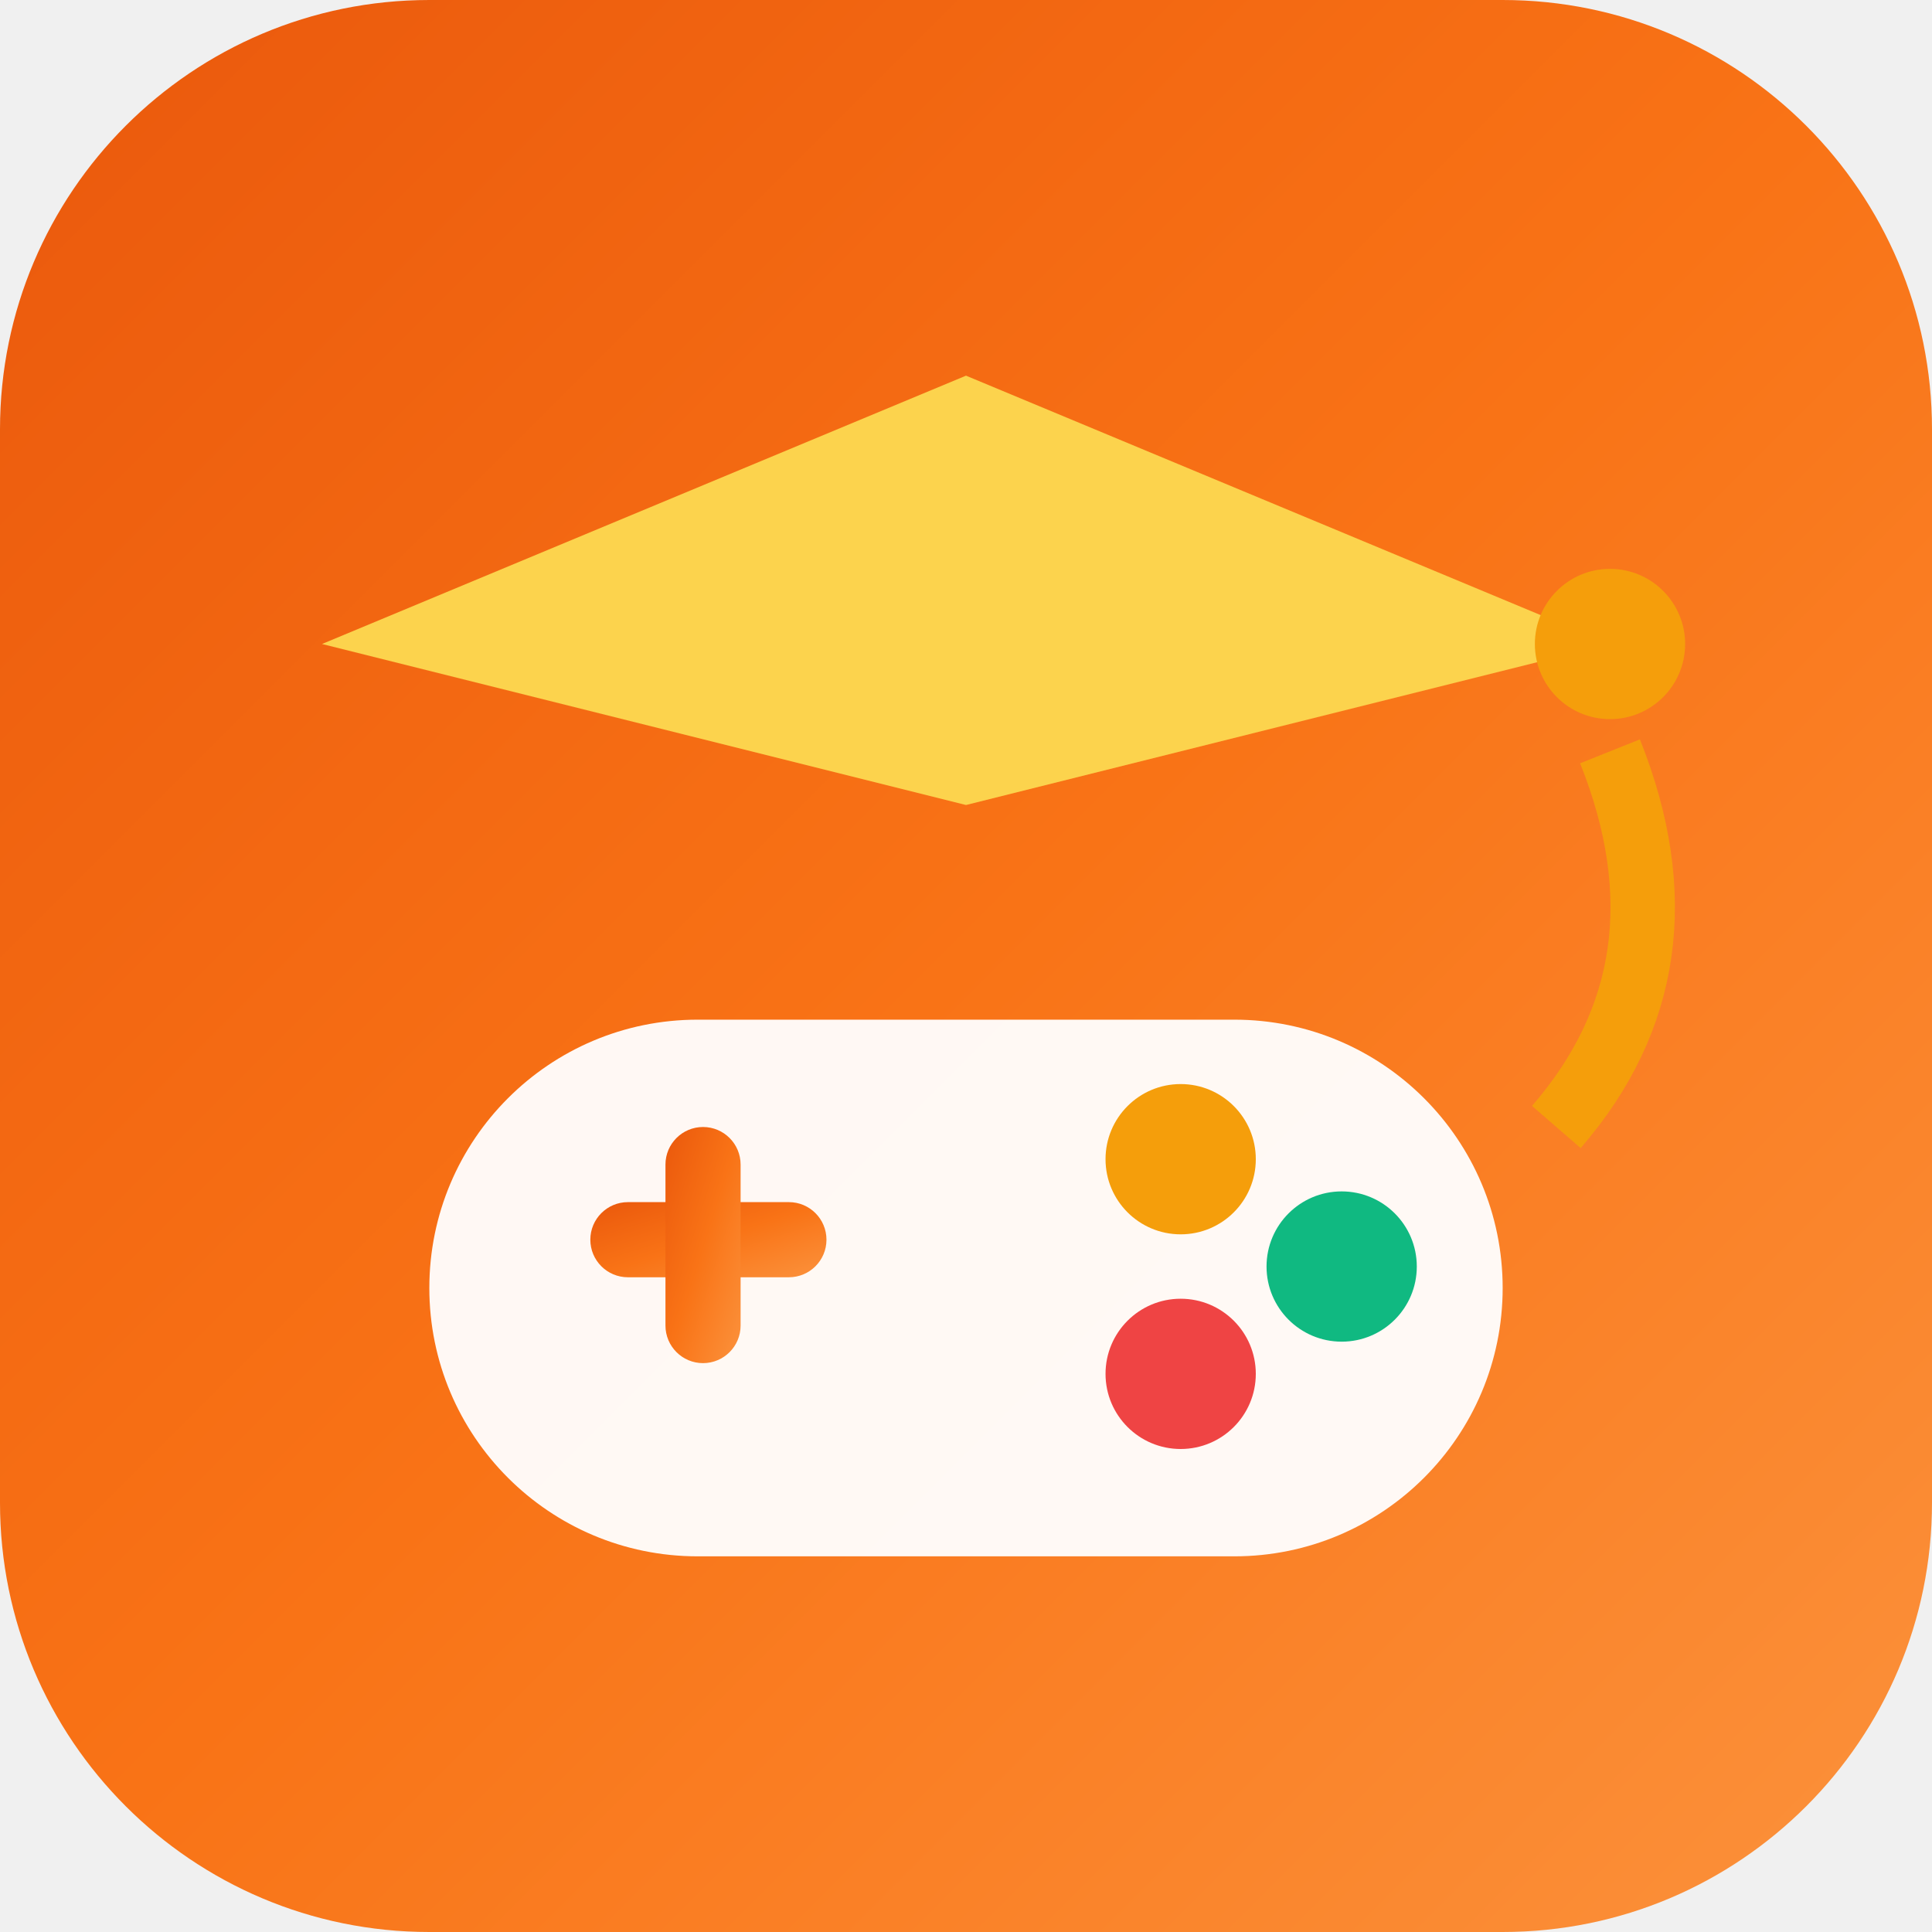
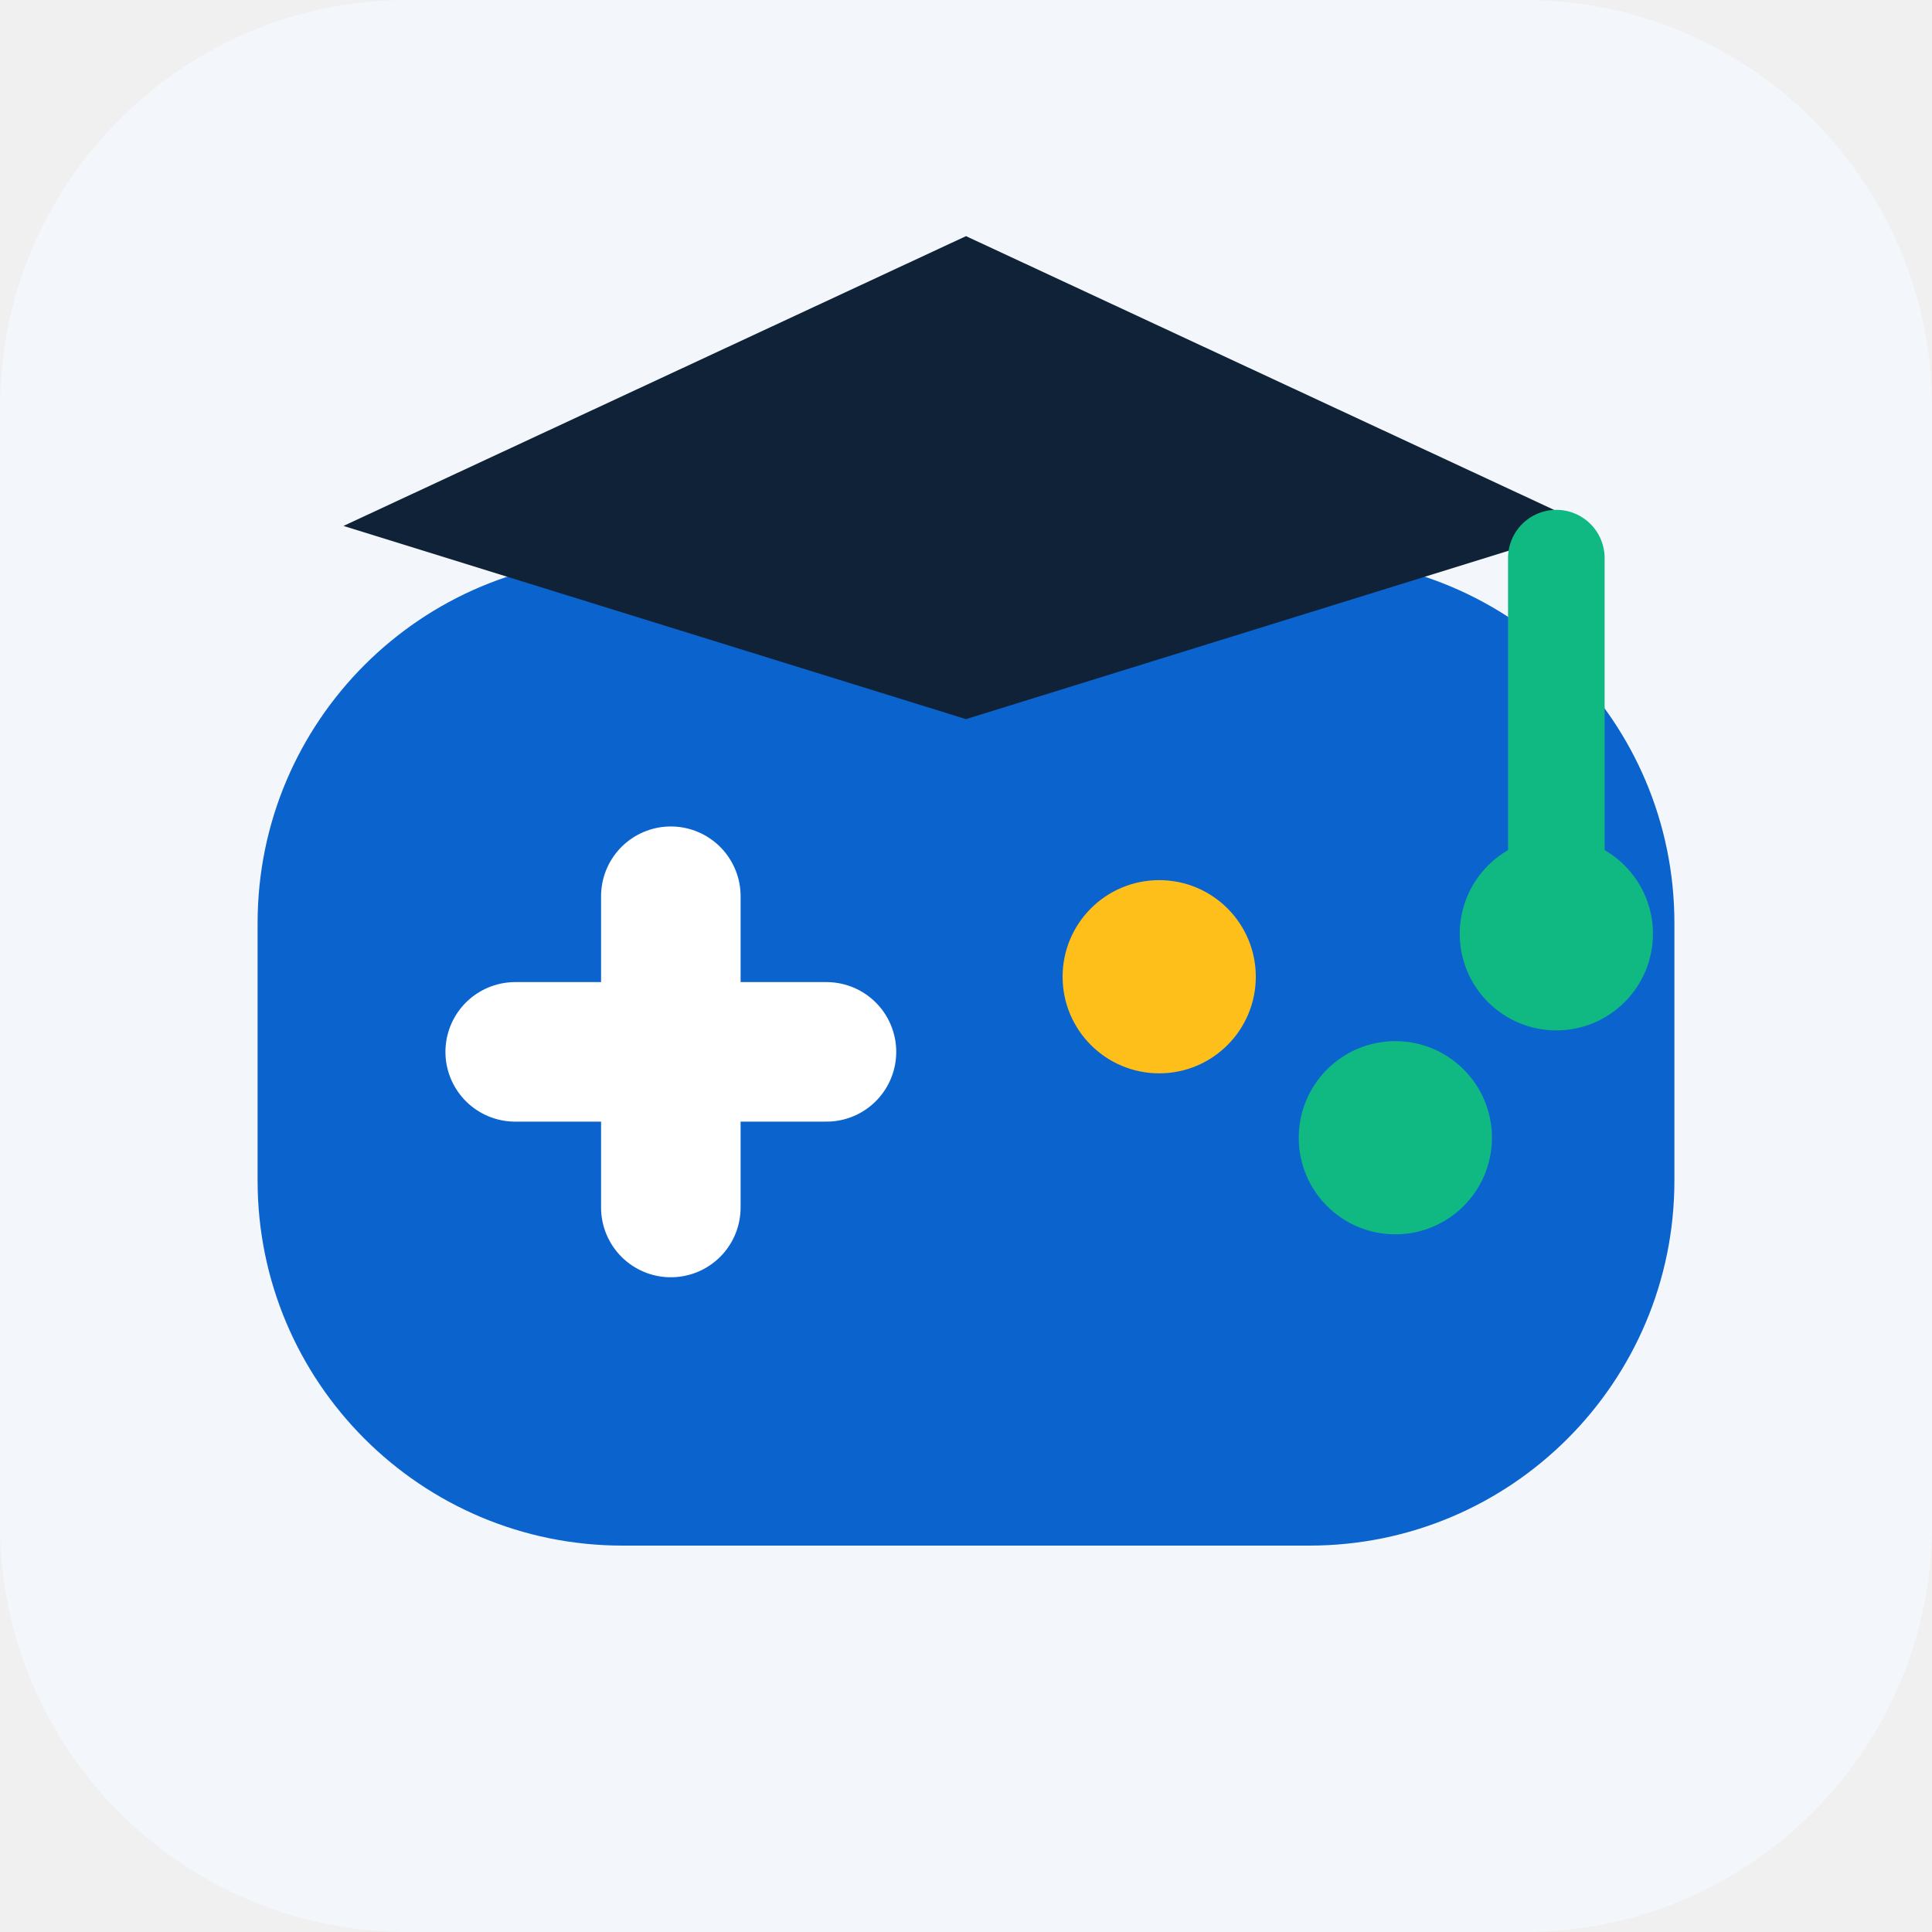
<svg xmlns="http://www.w3.org/2000/svg" width="180" height="180" viewBox="0 0 180 180">
-   <defs>
-     <linearGradient id="apple-gradient" x1="0%" y1="0%" x2="100%" y2="100%">
-       <stop offset="0%" style="stop-color:#EA580C" />
-       <stop offset="50%" style="stop-color:#F97316" />
-       <stop offset="100%" style="stop-color:#FB923C" />
-     </linearGradient>
-   </defs>
-   <rect width="180" height="180" rx="40" fill="url(#apple-gradient)" />
-   <polygon points="90,35 150,60 90,75 30,60" fill="#FCD34D" />
-   <circle cx="150" cy="60" r="7" fill="#F59E0B" />
-   <path d="M150 70 Q158 90 145 105" stroke="#F59E0B" stroke-width="6" fill="none" />
-   <rect x="40" y="95" width="100" height="50" rx="25" fill="white" opacity="0.95" />
-   <rect x="55" y="112" width="22" height="7" rx="3.5" fill="url(#apple-gradient)" />
-   <rect x="62" y="105" width="7" height="22" rx="3.5" fill="url(#apple-gradient)" />
-   <circle cx="110" cy="108" r="7" fill="#F59E0B" />
-   <circle cx="125" cy="118" r="7" fill="#10B981" />
-   <circle cx="110" cy="128" r="7" fill="#EF4444" />
+   <rect width="180" height="180" rx="38" fill="#F3F7FB" />
+   <rect x="24" y="52" width="132" height="92" rx="34" fill="#0B63CE" />
+   <path d="M48 98h29M62.5 83.5v29" stroke="#ffffff" stroke-width="13" stroke-linecap="round" />
+   <circle cx="108" cy="91" r="9" fill="#FFBF1A" />
+   <circle cx="130" cy="106" r="9" fill="#10B981" />
+   <path d="M32 49 90 22l58 27-58 18-58-18Z" fill="#102238" />
+   <path d="M145 52v28" stroke="#10B981" stroke-width="9" stroke-linecap="round" />
+   <circle cx="145" cy="87" r="9" fill="#10B981" />
</svg>
